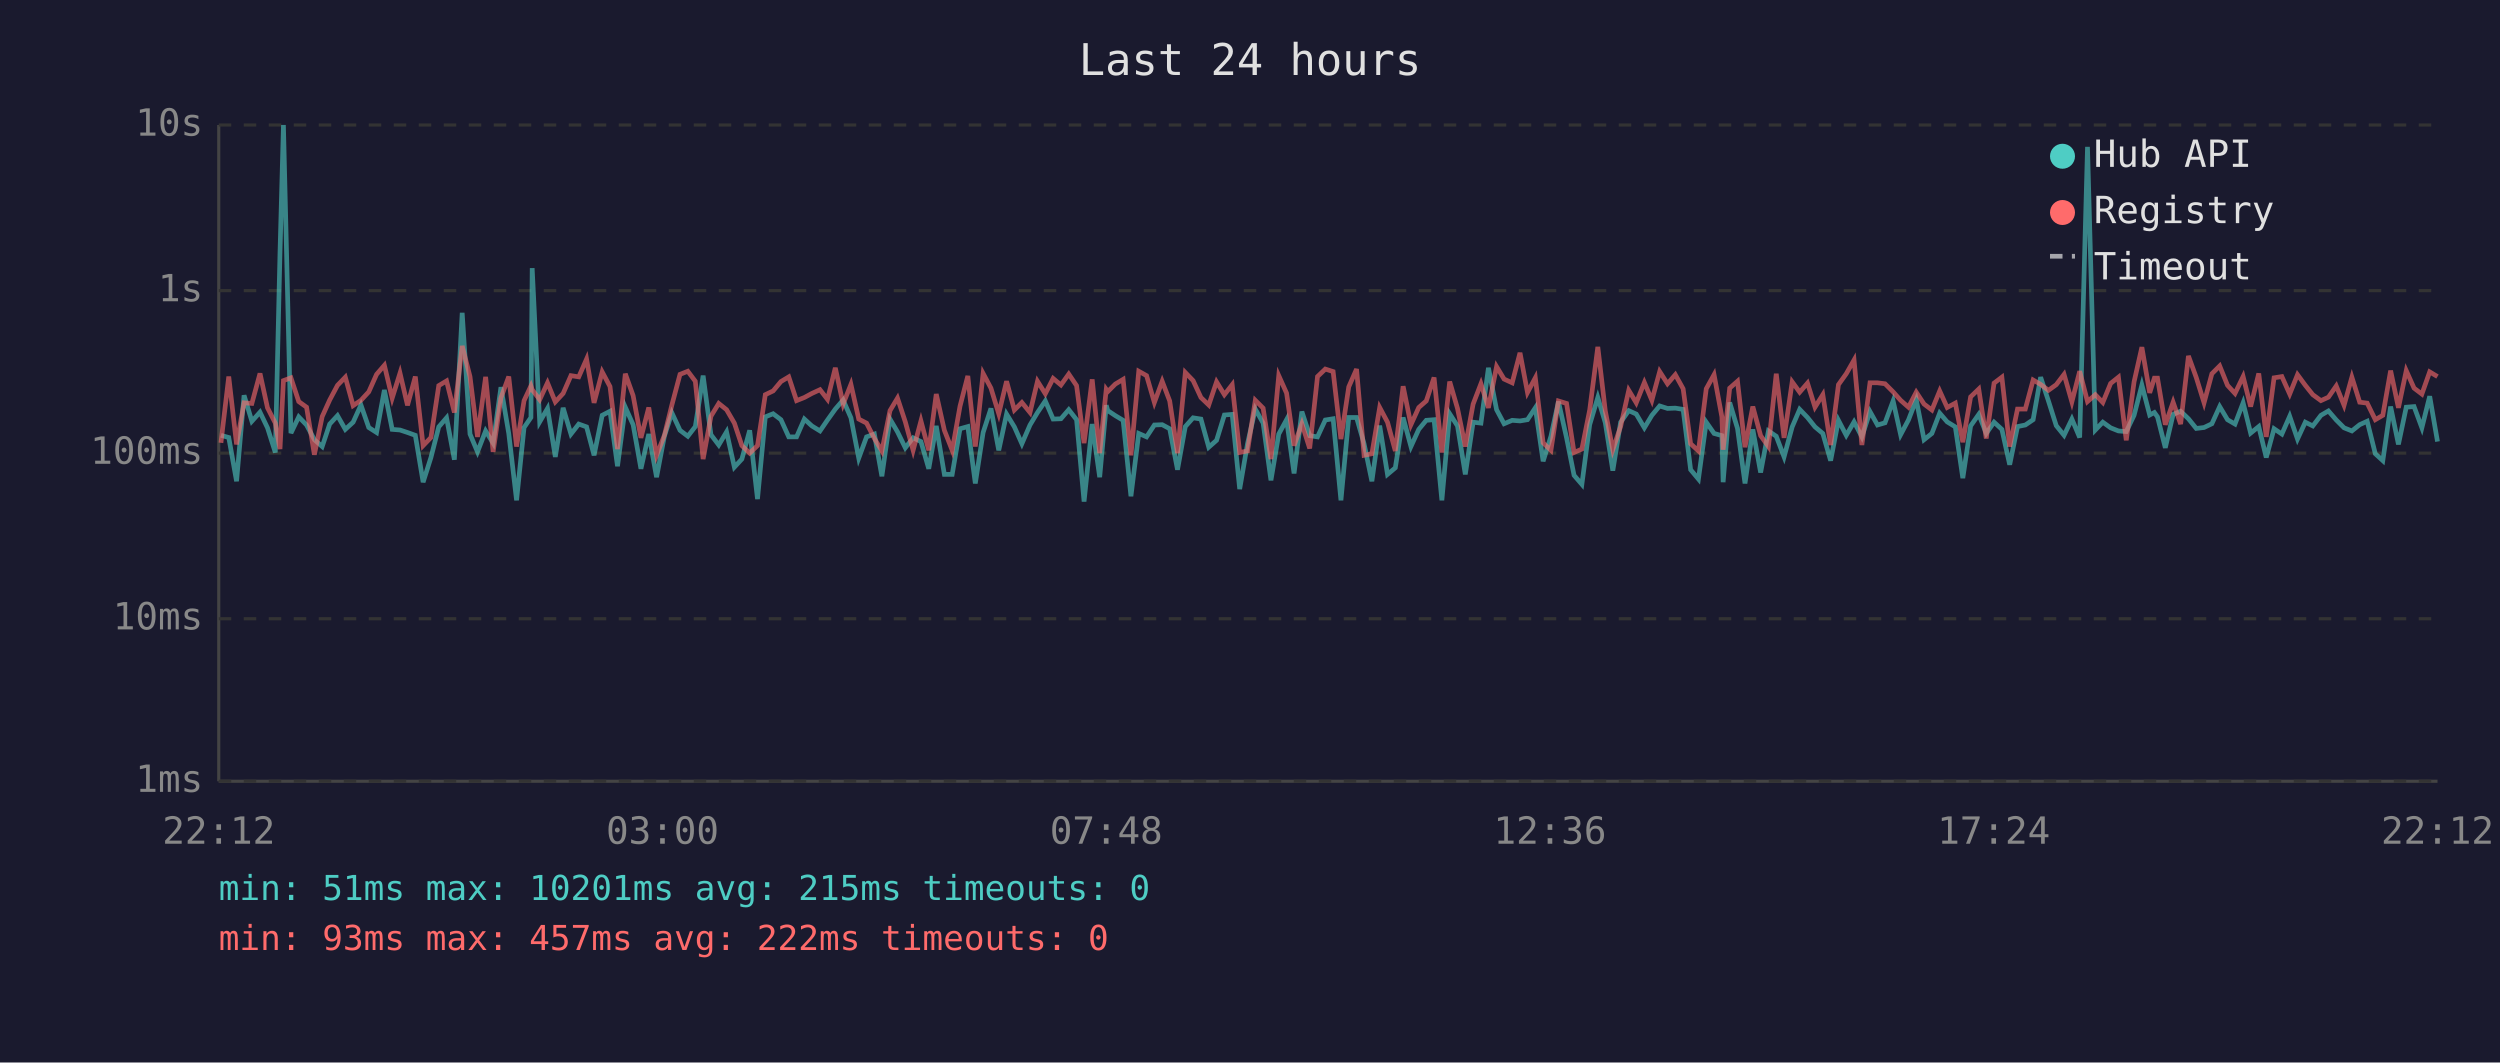
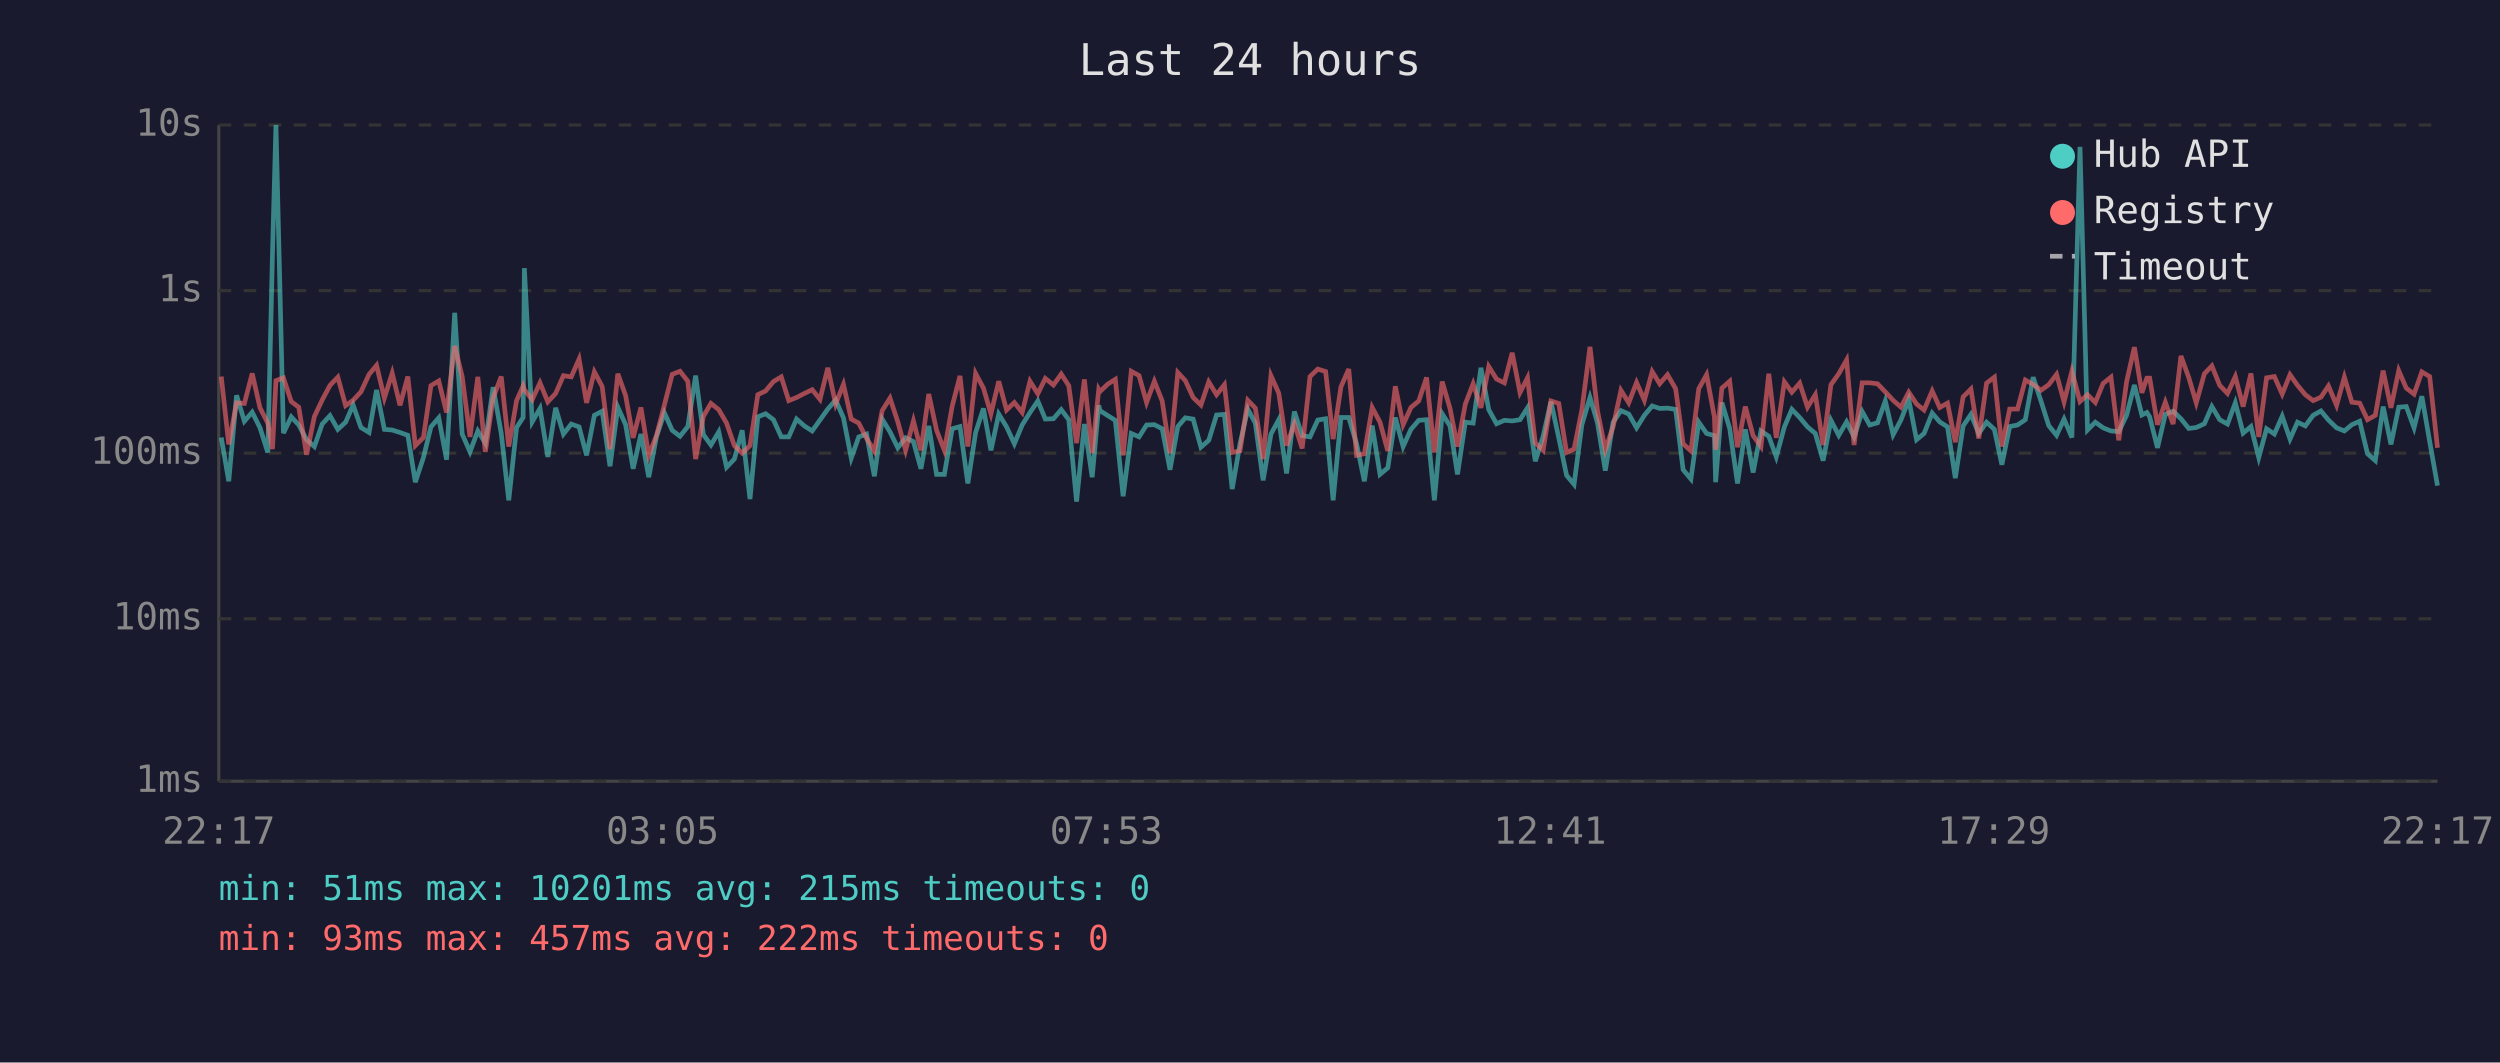
<svg xmlns="http://www.w3.org/2000/svg" viewBox="0 0 800 340" font-family="monospace" font-size="12">
  <rect width="800" height="340" fill="#1a1a2e" />
  <text x="400" y="24" fill="#e0e0e0" font-size="14" text-anchor="middle">Last 24 hours</text>
  <line x1="70" y1="40" x2="70" y2="250" stroke="#444" stroke-width="1" />
  <line x1="70" y1="250" x2="780" y2="250" stroke="#444" stroke-width="1" />
  <line x1="70" y1="250" x2="780" y2="250" stroke="#333" stroke-width="1" stroke-dasharray="4" />
  <text x="65" y="250" fill="#888" text-anchor="end" dominant-baseline="middle">1ms</text>
  <line x1="70" y1="198" x2="780" y2="198" stroke="#333" stroke-width="1" stroke-dasharray="4" />
  <text x="65" y="198" fill="#888" text-anchor="end" dominant-baseline="middle">10ms</text>
  <line x1="70" y1="145" x2="780" y2="145" stroke="#333" stroke-width="1" stroke-dasharray="4" />
  <text x="65" y="145" fill="#888" text-anchor="end" dominant-baseline="middle">100ms</text>
  <line x1="70" y1="93" x2="780" y2="93" stroke="#333" stroke-width="1" stroke-dasharray="4" />
  <text x="65" y="93" fill="#888" text-anchor="end" dominant-baseline="middle">1s</text>
  <line x1="70" y1="40" x2="780" y2="40" stroke="#333" stroke-width="1" stroke-dasharray="4" />
  <text x="65" y="40" fill="#888" text-anchor="end" dominant-baseline="middle">10s</text>
-   <text x="70" y="270" fill="#888" text-anchor="middle">22:12</text>
-   <text x="212" y="270" fill="#888" text-anchor="middle">03:00</text>
-   <text x="354" y="270" fill="#888" text-anchor="middle">07:48</text>
-   <text x="496" y="270" fill="#888" text-anchor="middle">12:36</text>
-   <text x="638" y="270" fill="#888" text-anchor="middle">17:24</text>
-   <text x="780" y="270" fill="#888" text-anchor="middle">22:12</text>
-   <polyline points="70.7,139.3 73.2,140.0 75.7,154.0 78.1,126.5 80.6,134.8 83.2,131.9 85.6,136.9 88.1,144.8 89.6,80.8 90.7,40.0 93.1,138.6 95.6,133.4 98.1,136.0 100.6,140.7 103.1,142.9 105.5,135.7 108.0,133.0 110.5,137.4 113.0,135.1 115.5,129.6 118.0,136.8 120.5,138.4 123.0,124.8 125.5,137.4 128.0,137.6 130.4,138.4 132.9,139.3 135.4,154.3 137.9,146.4 140.4,136.6 142.9,133.7 145.4,147.1 147.9,100.1 150.4,138.9 152.8,144.6 155.4,137.9 157.8,141.8 160.3,123.9 162.8,138.7 165.3,160.1 167.7,136.8 169.9,133.6 170.3,85.8 172.7,135.0 175.2,130.7 177.7,146.2 180.2,130.5 182.7,138.9 185.2,135.7 187.7,136.6 190.1,145.7 192.7,132.9 195.2,131.6 197.6,149.2 200.1,130.3 202.6,135.9 205.1,150.0 207.6,138.9 210.1,152.7 212.6,139.6 215.0,132.1 217.6,137.7 220.1,139.6 222.5,136.5 225.0,120.2 227.5,139.1 230.0,142.4 232.5,138.2 235.0,149.5 237.4,146.9 239.9,137.7 242.4,159.7 244.9,133.4 247.4,132.4 249.9,134.3 252.4,139.8 254.9,139.8 257.4,134.1 259.8,136.3 262.4,137.9 264.8,134.4 267.3,130.9 269.8,128.0 272.3,133.7 274.8,146.6 277.3,139.8 279.8,138.9 282.2,152.4 284.8,134.1 287.2,138.2 289.7,143.3 292.2,140.1 294.7,141.3 297.2,150.0 299.6,136.3 302.2,151.8 304.7,151.8 307.2,137.2 309.7,136.5 312.1,154.7 314.6,138.4 317.1,130.7 319.6,144.1 322.1,132.5 324.6,136.6 327.0,142.0 329.6,136.0 332.0,132.0 334.5,128.3 337.0,134.1 339.5,134.0 342.0,131.1 344.5,134.3 346.9,160.5 349.5,135.7 351.9,152.7 354.0,129.7 354.5,131.4 356.9,133.0 359.4,134.5 361.9,158.8 364.4,138.7 366.9,139.8 369.4,136.0 371.9,135.9 374.3,137.2 376.8,150.3 379.3,136.5 381.8,133.7 384.3,134.1 386.8,143.1 389.3,140.9 391.8,132.8 394.3,132.6 396.7,156.5 399.2,142.0 401.7,130.9 404.2,135.4 406.7,153.7 409.2,138.9 411.7,134.3 414.1,151.5 416.6,131.7 419.1,139.4 421.6,139.8 424.1,134.4 426.6,134.0 429.1,160.1 431.6,133.6 434.1,133.6 436.5,142.0 439.0,154.0 441.5,136.2 444.0,151.8 446.5,149.7 449.0,133.6 451.5,142.9 454.0,137.4 456.4,134.5 458.9,134.3 461.4,160.1 463.9,132.4 466.4,136.3 468.9,151.8 471.4,135.1 473.9,135.4 476.3,117.7 478.9,131.1 481.3,135.6 483.9,134.5 486.4,134.7 488.8,134.3 491.3,130.5 493.8,147.6 496.3,139.6 498.7,128.5 501.3,140.1 503.7,152.1 506.2,155.0 508.7,135.9 511.3,127.2 513.7,135.3 516.1,150.6 518.6,135.1 521.2,131.4 523.6,132.5 526.2,136.9 528.6,132.9 531.1,129.9 533.6,130.7 536.1,130.6 538.6,131.0 541.0,150.3 543.5,153.3 546.0,135.1 548.5,138.7 551.0,139.4 551.4,154.3 553.5,128.8 556.0,137.1 558.4,154.7 560.9,137.4 563.4,151.2 565.9,137.9 568.4,139.6 570.9,146.2 573.5,136.6 575.9,131.0 578.4,133.6 580.8,136.6 583.3,138.7 585.8,147.4 588.3,134.5 590.8,139.3 593.3,135.0 595.8,139.8 598.4,131.7 600.8,136.0 603.2,135.3 605.8,128.3 608.2,139.1 610.7,134.4 613.2,127.9 615.7,140.7 618.2,138.7 620.7,132.2 623.1,135.0 625.7,136.6 628.1,153.0 630.6,136.3 633.2,132.6 635.6,138.7 638.1,135.1 640.6,137.4 643.1,148.7 645.6,136.5 648.1,136.0 650.6,134.3 653.0,120.7 655.5,128.3 658.0,136.2 660.5,139.3 663.0,134.1 665.5,140.0 668.0,47.0 670.5,137.6 672.9,135.1 675.4,136.9 677.9,137.9 680.4,138.1 682.9,132.9 685.4,123.2 687.9,132.8 689.4,132.0 690.4,133.4 692.9,143.3 695.4,132.6 697.8,131.6 700.3,134.0 702.8,137.1 705.3,136.8 707.8,135.6 710.3,130.1 712.8,134.3 715.2,135.7 717.8,128.9 720.2,138.6 722.8,136.5 725.2,146.4 727.7,137.2 730.2,138.9 732.7,133.2 735.2,140.5 737.7,135.1 740.1,136.3 742.7,132.9 745.1,131.5 747.6,134.4 750.1,136.9 752.6,137.9 755.1,135.9 757.5,134.8 760.1,145.2 762.5,147.4 765.0,130.1 767.5,142.2 770.0,130.3 772.5,130.1 775.0,136.9 777.5,126.8 780.0,141.3" fill="none" stroke="#4ecdc4" stroke-width="1.5" opacity="0.6" />
-   <polyline points="70.7,141.7 73.2,120.5 75.7,142.2 78.1,128.9 80.6,129.1 83.2,119.5 85.6,130.5 88.1,135.4 89.6,143.7 90.7,121.8 93.1,120.9 95.6,128.5 98.1,130.3 100.6,145.5 103.1,133.3 105.5,128.0 108.0,123.3 110.5,120.7 113.0,129.8 115.5,128.1 118.0,125.4 120.5,119.8 123.0,116.9 125.5,127.4 128.0,119.4 130.4,129.7 132.9,120.5 135.4,142.6 137.9,140.0 140.4,123.4 142.9,121.9 145.4,132.0 147.9,110.7 150.4,120.5 152.8,139.8 155.4,120.6 157.8,144.6 160.3,127.3 162.8,120.5 165.3,142.9 167.7,128.2 169.9,123.5 170.3,124.7 172.7,127.9 175.2,122.5 177.7,128.6 180.2,125.9 182.7,120.2 185.2,120.6 187.7,114.9 190.1,128.9 192.7,119.0 195.2,123.7 197.6,143.7 200.1,119.6 202.6,126.6 205.1,140.1 207.6,130.4 210.1,145.7 212.6,139.3 215.0,129.6 217.6,119.8 220.1,118.8 222.5,122.0 225.0,146.9 227.5,133.2 230.0,129.1 232.5,131.1 235.0,135.4 237.4,142.6 239.9,145.0 242.4,142.6 244.9,126.3 247.4,125.1 249.9,122.1 252.4,120.6 254.9,128.2 257.4,127.2 259.8,125.9 262.4,124.7 264.8,127.8 267.3,117.7 269.8,129.3 272.3,123.0 274.8,134.1 277.3,135.4 279.8,140.3 282.2,144.3 284.8,131.4 287.2,127.4 289.7,135.0 292.2,144.1 294.7,134.7 297.2,144.1 299.6,126.1 302.2,137.7 304.7,144.1 307.2,130.0 309.7,120.3 312.1,142.9 314.6,119.5 317.1,124.2 319.6,132.4 322.1,122.0 324.6,131.2 327.0,128.8 329.6,132.0 332.0,122.0 334.5,126.0 337.0,121.1 339.5,123.2 342.0,119.7 344.5,123.4 346.9,141.8 349.5,121.4 351.9,145.0 354.0,124.6 354.5,125.3 356.9,122.9 359.4,121.4 361.9,145.7 364.4,118.8 366.9,120.2 369.4,128.8 371.9,122.0 374.3,128.3 376.8,145.0 379.3,119.2 381.8,121.8 384.3,127.2 386.8,129.6 389.3,122.2 391.8,126.3 394.3,123.1 396.7,144.8 399.2,144.3 401.7,128.1 404.2,130.6 406.7,146.9 409.2,120.2 411.7,125.8 414.1,142.6 416.6,135.6 419.1,143.5 421.6,120.5 424.1,118.1 426.6,118.9 429.1,140.5 431.6,123.8 434.1,118.1 436.5,145.7 439.0,145.2 441.5,130.4 444.0,135.1 446.5,144.3 449.0,123.6 451.5,135.9 454.0,130.4 456.4,128.3 458.9,120.8 461.4,144.8 463.9,122.1 466.4,130.7 468.9,142.9 471.4,129.3 473.9,122.8 476.3,130.5 478.9,117.3 481.3,121.3 483.9,122.5 486.4,112.9 488.8,125.6 491.3,120.9 493.8,141.7 496.3,144.1 498.7,128.3 501.3,129.1 503.7,144.8 506.2,143.7 508.7,131.2 511.3,111.0 513.7,131.5 516.1,143.9 518.6,136.5 521.2,124.9 523.6,128.9 526.2,122.4 528.6,128.1 531.1,118.9 533.6,122.8 536.1,119.9 538.6,124.4 541.0,142.0 543.5,144.3 546.0,124.4 548.5,119.9 551.0,133.4 551.4,143.9 553.5,124.2 556.0,122.0 558.4,143.1 560.9,130.1 563.4,139.4 565.9,142.9 568.4,119.6 570.9,140.1 573.5,122.2 575.9,125.5 578.4,122.6 580.8,130.3 583.3,126.3 585.8,142.4 588.3,123.1 590.8,119.6 593.3,115.2 595.8,142.4 598.4,122.5 600.8,122.5 603.2,122.8 605.8,125.4 608.2,128.1 610.7,130.3 613.2,125.5 615.7,129.3 618.2,131.2 620.7,125.1 623.1,130.4 625.7,129.0 628.1,141.5 630.6,127.0 633.2,124.5 635.6,140.3 638.1,122.6 640.6,120.7 643.1,142.9 645.6,130.9 648.1,130.9 650.6,121.6 653.0,123.0 655.5,124.9 658.0,123.1 660.5,119.8 663.0,128.6 665.5,118.8 668.0,128.5 670.5,126.3 672.9,128.8 675.4,122.7 677.9,120.7 680.4,140.9 682.9,122.2 685.4,111.1 687.9,125.7 689.4,121.0 690.4,121.0 692.9,135.9 695.4,128.7 697.8,135.7 700.3,113.9 702.8,120.8 705.3,128.9 707.8,119.6 710.3,117.1 712.8,123.3 715.2,125.9 717.8,120.5 720.2,130.1 722.8,119.5 725.2,139.8 727.7,120.9 730.2,120.5 732.7,126.1 735.2,119.9 737.7,123.3 740.1,126.3 742.7,128.2 745.1,127.1 747.6,123.5 750.1,129.7 752.6,120.7 755.1,128.7 757.5,129.0 760.1,134.3 762.5,132.9 765.0,118.6 767.5,130.5 770.0,118.6 772.5,124.2 775.0,126.1 777.5,119.0 780.0,120.5" fill="none" stroke="#ff6b6b" stroke-width="1.5" opacity="0.6" />
+   <text x="70" y="270" fill="#888" text-anchor="middle">22:17</text>
+   <text x="212" y="270" fill="#888" text-anchor="middle">03:05</text>
+   <text x="354" y="270" fill="#888" text-anchor="middle">07:53</text>
+   <text x="496" y="270" fill="#888" text-anchor="middle">12:41</text>
+   <text x="638" y="270" fill="#888" text-anchor="middle">17:29</text>
+   <text x="780" y="270" fill="#888" text-anchor="middle">22:17</text>
+   <polyline points="70.8,140.0 73.2,154.0 75.7,126.5 78.2,134.8 80.7,131.9 83.2,136.9 85.7,144.8 87.2,80.8 88.3,40.0 90.7,138.6 93.2,133.4 95.6,136.0 98.1,140.7 100.6,142.9 103.1,135.7 105.6,133.0 108.1,137.4 110.6,135.1 113.0,129.6 115.5,136.8 118.1,138.4 120.5,124.8 123.0,137.4 125.5,137.6 128.0,138.4 130.5,139.3 132.9,154.3 135.5,146.4 137.9,136.6 140.4,133.7 142.9,147.1 145.5,100.1 147.9,138.9 150.4,144.6 152.9,137.9 155.3,141.8 157.8,123.9 160.4,138.7 162.8,160.1 165.3,136.8 167.4,133.6 167.8,85.8 170.3,135.0 172.8,130.7 175.3,146.2 177.8,130.5 180.3,138.9 182.8,135.7 185.3,136.6 187.7,145.7 190.2,132.9 192.7,131.6 195.2,149.2 197.7,130.3 200.2,135.9 202.6,150.0 205.1,138.9 207.6,152.7 210.1,139.6 212.6,132.1 215.1,137.7 217.6,139.6 220.1,136.5 222.6,120.2 225.1,139.1 227.5,142.4 230.0,138.2 232.5,149.5 235.0,146.9 237.5,137.7 240.0,159.7 242.5,133.4 245.0,132.4 247.5,134.3 250.0,139.8 252.4,139.8 254.9,134.1 257.4,136.3 259.9,137.9 262.4,134.4 264.9,130.9 267.4,128.0 269.9,133.7 272.4,146.6 274.8,139.8 277.3,138.9 279.8,152.4 282.3,134.1 284.8,138.2 287.3,143.3 289.8,140.1 292.3,141.3 294.7,150.0 297.2,136.3 299.7,151.8 302.2,151.8 304.7,137.2 307.2,136.5 309.7,154.7 312.2,138.4 314.7,130.7 317.1,144.1 319.6,132.5 322.1,136.6 324.6,142.0 327.1,136.0 329.6,132.0 332.1,128.3 334.5,134.1 337.1,134.0 339.6,131.1 342.0,134.3 344.5,160.5 347.0,135.7 349.5,152.7 351.6,129.7 352.0,131.4 354.5,133.0 356.9,134.5 359.4,158.8 362.0,138.7 364.5,139.8 366.9,136.0 369.4,135.9 371.9,137.2 374.4,150.3 376.9,136.5 379.3,133.7 381.8,134.1 384.3,143.1 386.8,140.9 389.3,132.8 391.8,132.6 394.3,156.5 396.8,142.0 399.3,130.9 401.7,135.4 404.2,153.7 406.7,138.9 409.2,134.3 411.7,151.5 414.2,131.7 416.7,139.4 419.2,139.8 421.7,134.4 424.2,134.0 426.6,160.1 429.1,133.6 431.6,133.6 434.1,142.0 436.6,154.0 439.1,136.2 441.6,151.8 444.1,149.7 446.5,133.6 449.0,142.9 451.5,137.4 454.0,134.5 456.5,134.3 459.0,160.1 461.5,132.4 464.0,136.3 466.4,151.8 468.9,135.1 471.4,135.4 473.9,117.7 476.4,131.1 478.9,135.6 481.4,134.5 483.9,134.7 486.4,134.3 488.8,130.5 491.3,147.6 493.8,139.6 496.3,128.5 498.8,140.1 501.3,152.1 503.7,155.0 506.2,135.9 508.8,127.2 511.2,135.3 513.7,150.6 516.2,135.1 518.7,131.4 521.2,132.5 523.7,136.9 526.2,132.9 528.7,129.9 531.1,130.7 533.6,130.6 536.2,131.0 538.6,150.3 541.1,153.3 543.6,135.1 546.1,138.7 548.6,139.4 549.0,154.3 551.0,128.8 553.5,137.1 556.0,154.7 558.5,137.4 561.0,151.2 563.5,137.9 566.0,139.6 568.4,146.2 571.0,136.6 573.4,131.0 575.9,133.6 578.4,136.6 580.9,138.7 583.4,147.4 585.9,134.5 588.4,139.3 590.9,135.0 593.3,139.8 595.9,131.7 598.3,136.0 600.8,135.3 603.3,128.3 605.8,139.1 608.3,134.4 610.8,127.9 613.3,140.7 615.7,138.7 618.3,132.2 620.7,135.0 623.2,136.6 625.7,153.0 628.2,136.3 630.7,132.6 633.2,138.7 635.7,135.1 638.2,137.4 640.6,148.7 643.1,136.5 645.6,136.0 648.1,134.3 650.6,120.7 653.1,128.3 655.6,136.2 658.1,139.3 660.5,134.1 663.0,140.0 665.6,47.0 668.0,137.6 670.5,135.1 673.0,136.9 675.5,137.9 678.0,138.1 680.5,132.9 683.0,123.2 685.4,132.8 687.0,132.0 687.9,133.4 690.4,143.3 692.9,132.6 695.4,131.6 697.9,134.0 700.4,137.1 702.8,136.8 705.4,135.6 707.8,130.1 710.3,134.3 712.8,135.7 715.3,128.9 717.8,138.6 720.3,136.5 722.8,146.4 725.3,137.2 727.8,138.9 730.3,133.2 732.8,140.5 735.2,135.1 737.7,136.3 740.2,132.9 742.7,131.5 745.1,134.4 747.7,136.9 750.2,137.9 752.6,135.9 755.1,134.8 757.6,145.2 760.1,147.4 762.6,130.1 765.1,142.2 767.6,130.3 770.0,130.1 772.5,136.9 775.0,126.8 777.5,141.3 780.0,155.4" fill="none" stroke="#4ecdc4" stroke-width="1.5" opacity="0.6" />
+   <polyline points="70.8,120.5 73.2,142.2 75.7,128.9 78.2,129.1 80.7,119.5 83.2,130.5 85.7,135.4 87.2,143.7 88.3,121.8 90.7,120.9 93.2,128.5 95.6,130.3 98.1,145.5 100.6,133.3 103.1,128.0 105.6,123.3 108.1,120.7 110.6,129.8 113.0,128.1 115.5,125.4 118.1,119.8 120.5,116.9 123.0,127.4 125.5,119.4 128.0,129.7 130.5,120.5 132.9,142.6 135.5,140.0 137.9,123.4 140.4,121.9 142.9,132.0 145.5,110.7 147.9,120.5 150.4,139.8 152.9,120.6 155.3,144.6 157.8,127.3 160.4,120.5 162.8,142.9 165.3,128.2 167.4,123.5 167.8,124.7 170.3,127.9 172.8,122.5 175.3,128.6 177.8,125.9 180.3,120.2 182.8,120.6 185.3,114.9 187.7,128.9 190.2,119.0 192.7,123.7 195.2,143.7 197.7,119.6 200.2,126.6 202.6,140.1 205.1,130.4 207.6,145.7 210.1,139.3 212.6,129.6 215.1,119.8 217.6,118.8 220.1,122.0 222.6,146.9 225.1,133.2 227.5,129.1 230.0,131.1 232.5,135.4 235.0,142.6 237.5,145.0 240.0,142.6 242.5,126.3 245.0,125.1 247.5,122.1 250.0,120.6 252.4,128.2 254.9,127.2 257.4,125.9 259.9,124.7 262.4,127.8 264.9,117.7 267.4,129.3 269.9,123.0 272.4,134.1 274.8,135.4 277.3,140.3 279.8,144.3 282.3,131.4 284.8,127.4 287.3,135.0 289.8,144.1 292.3,134.7 294.7,144.1 297.2,126.1 299.7,137.7 302.2,144.1 304.7,130.0 307.2,120.3 309.7,142.9 312.2,119.5 314.7,124.2 317.1,132.4 319.6,122.0 322.1,131.2 324.6,128.8 327.1,132.0 329.6,122.0 332.1,126.0 334.5,121.1 337.1,123.2 339.6,119.7 342.0,123.4 344.5,141.8 347.0,121.4 349.5,145.0 351.6,124.6 352.0,125.3 354.5,122.9 356.9,121.4 359.4,145.7 362.0,118.8 364.5,120.2 366.9,128.8 369.4,122.0 371.9,128.3 374.4,145.0 376.9,119.2 379.3,121.8 381.8,127.2 384.3,129.6 386.8,122.2 389.3,126.3 391.8,123.1 394.3,144.8 396.8,144.3 399.3,128.1 401.7,130.6 404.2,146.9 406.7,120.2 409.2,125.8 411.7,142.6 414.2,135.6 416.7,143.5 419.2,120.5 421.7,118.1 424.2,118.9 426.6,140.5 429.1,123.8 431.6,118.1 434.1,145.7 436.6,145.2 439.1,130.4 441.6,135.1 444.1,144.3 446.5,123.6 449.0,135.9 451.5,130.4 454.0,128.3 456.5,120.8 459.0,144.8 461.5,122.1 464.0,130.7 466.4,142.9 468.9,129.3 471.4,122.8 473.9,130.5 476.4,117.3 478.9,121.3 481.4,122.5 483.9,112.9 486.4,125.6 488.8,120.9 491.3,141.7 493.8,144.1 496.3,128.3 498.8,129.1 501.3,144.8 503.7,143.7 506.2,131.2 508.8,111.0 511.2,131.5 513.7,143.9 516.2,136.5 518.7,124.9 521.2,128.9 523.7,122.4 526.2,128.1 528.7,118.9 531.1,122.8 533.6,119.9 536.2,124.4 538.6,142.0 541.1,144.3 543.6,124.4 546.1,119.9 548.6,133.4 549.0,143.9 551.0,124.2 553.5,122.0 556.0,143.1 558.5,130.1 561.0,139.4 563.5,142.9 566.0,119.6 568.4,140.1 571.0,122.2 573.4,125.5 575.9,122.6 578.4,130.3 580.9,126.3 583.4,142.4 585.9,123.1 588.4,119.6 590.9,115.2 593.3,142.4 595.9,122.5 598.3,122.5 600.8,122.8 603.3,125.4 605.8,128.1 608.3,130.3 610.8,125.5 613.3,129.3 615.7,131.2 618.3,125.1 620.7,130.4 623.2,129.0 625.7,141.5 628.2,127.0 630.7,124.5 633.2,140.3 635.7,122.6 638.2,120.7 640.6,142.9 643.1,130.9 645.6,130.9 648.1,121.6 650.6,123.0 653.1,124.9 655.6,123.1 658.1,119.8 660.5,128.6 663.0,118.8 665.6,128.5 668.0,126.3 670.5,128.8 673.0,122.7 675.5,120.7 678.0,140.9 680.5,122.2 683.0,111.1 685.4,125.7 687.0,121.0 687.9,121.0 690.4,135.9 692.9,128.7 695.4,135.7 697.9,113.9 700.4,120.8 702.8,128.9 705.4,119.6 707.8,117.1 710.3,123.3 712.8,125.9 715.3,120.5 717.8,130.1 720.3,119.5 722.8,139.8 725.3,120.9 727.8,120.5 730.3,126.1 732.8,119.9 735.2,123.3 737.7,126.3 740.2,128.2 742.7,127.1 745.1,123.5 747.7,129.7 750.2,120.7 752.6,128.7 755.1,129.0 757.6,134.3 760.1,132.9 762.6,118.6 765.1,130.5 767.6,118.6 770.0,124.2 772.5,126.1 775.0,119.0 777.5,120.5 780.0,143.3" fill="none" stroke="#ff6b6b" stroke-width="1.5" opacity="0.6" />
  <circle cx="660" cy="50" r="4" fill="#4ecdc4" />
  <text x="670" y="50" fill="#e0e0e0" dominant-baseline="middle">Hub API</text>
  <circle cx="660" cy="68" r="4" fill="#ff6b6b" />
  <text x="670" y="68" fill="#e0e0e0" dominant-baseline="middle">Registry</text>
  <line x1="656" y1="82" x2="664" y2="82" stroke="#e0e0e0" stroke-width="1.5" stroke-dasharray="4,3" opacity="0.7" />
  <text x="670" y="86" fill="#e0e0e0" dominant-baseline="middle">Timeout</text>
  <text x="70" y="288" fill="#4ecdc4" font-size="11">min: 51ms  max: 10201ms  avg: 215ms  timeouts: 0</text>
  <text x="70" y="304" fill="#ff6b6b" font-size="11">min: 93ms  max: 457ms  avg: 222ms  timeouts: 0</text>
</svg>
